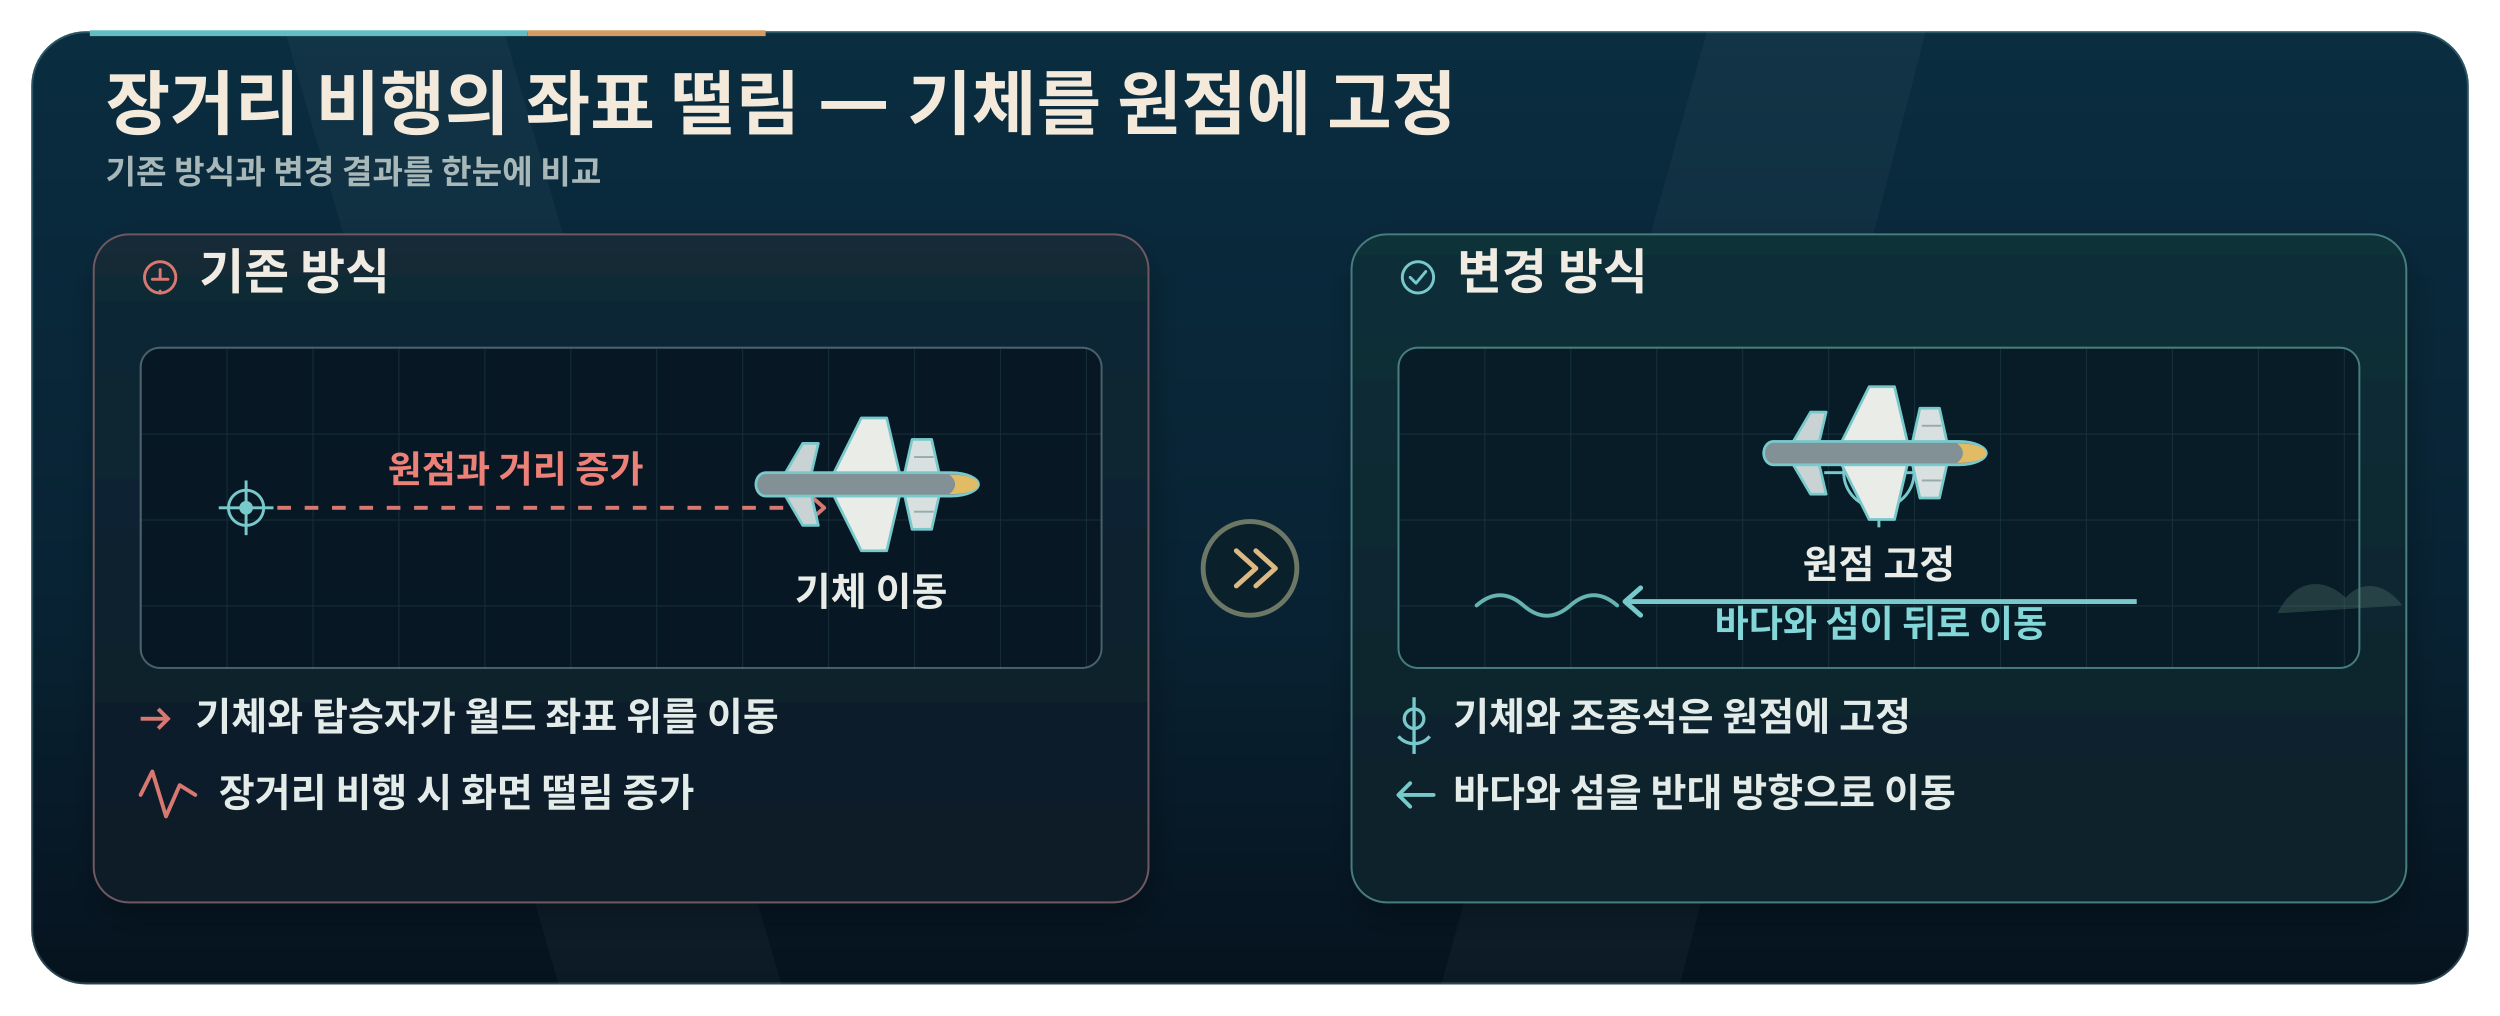
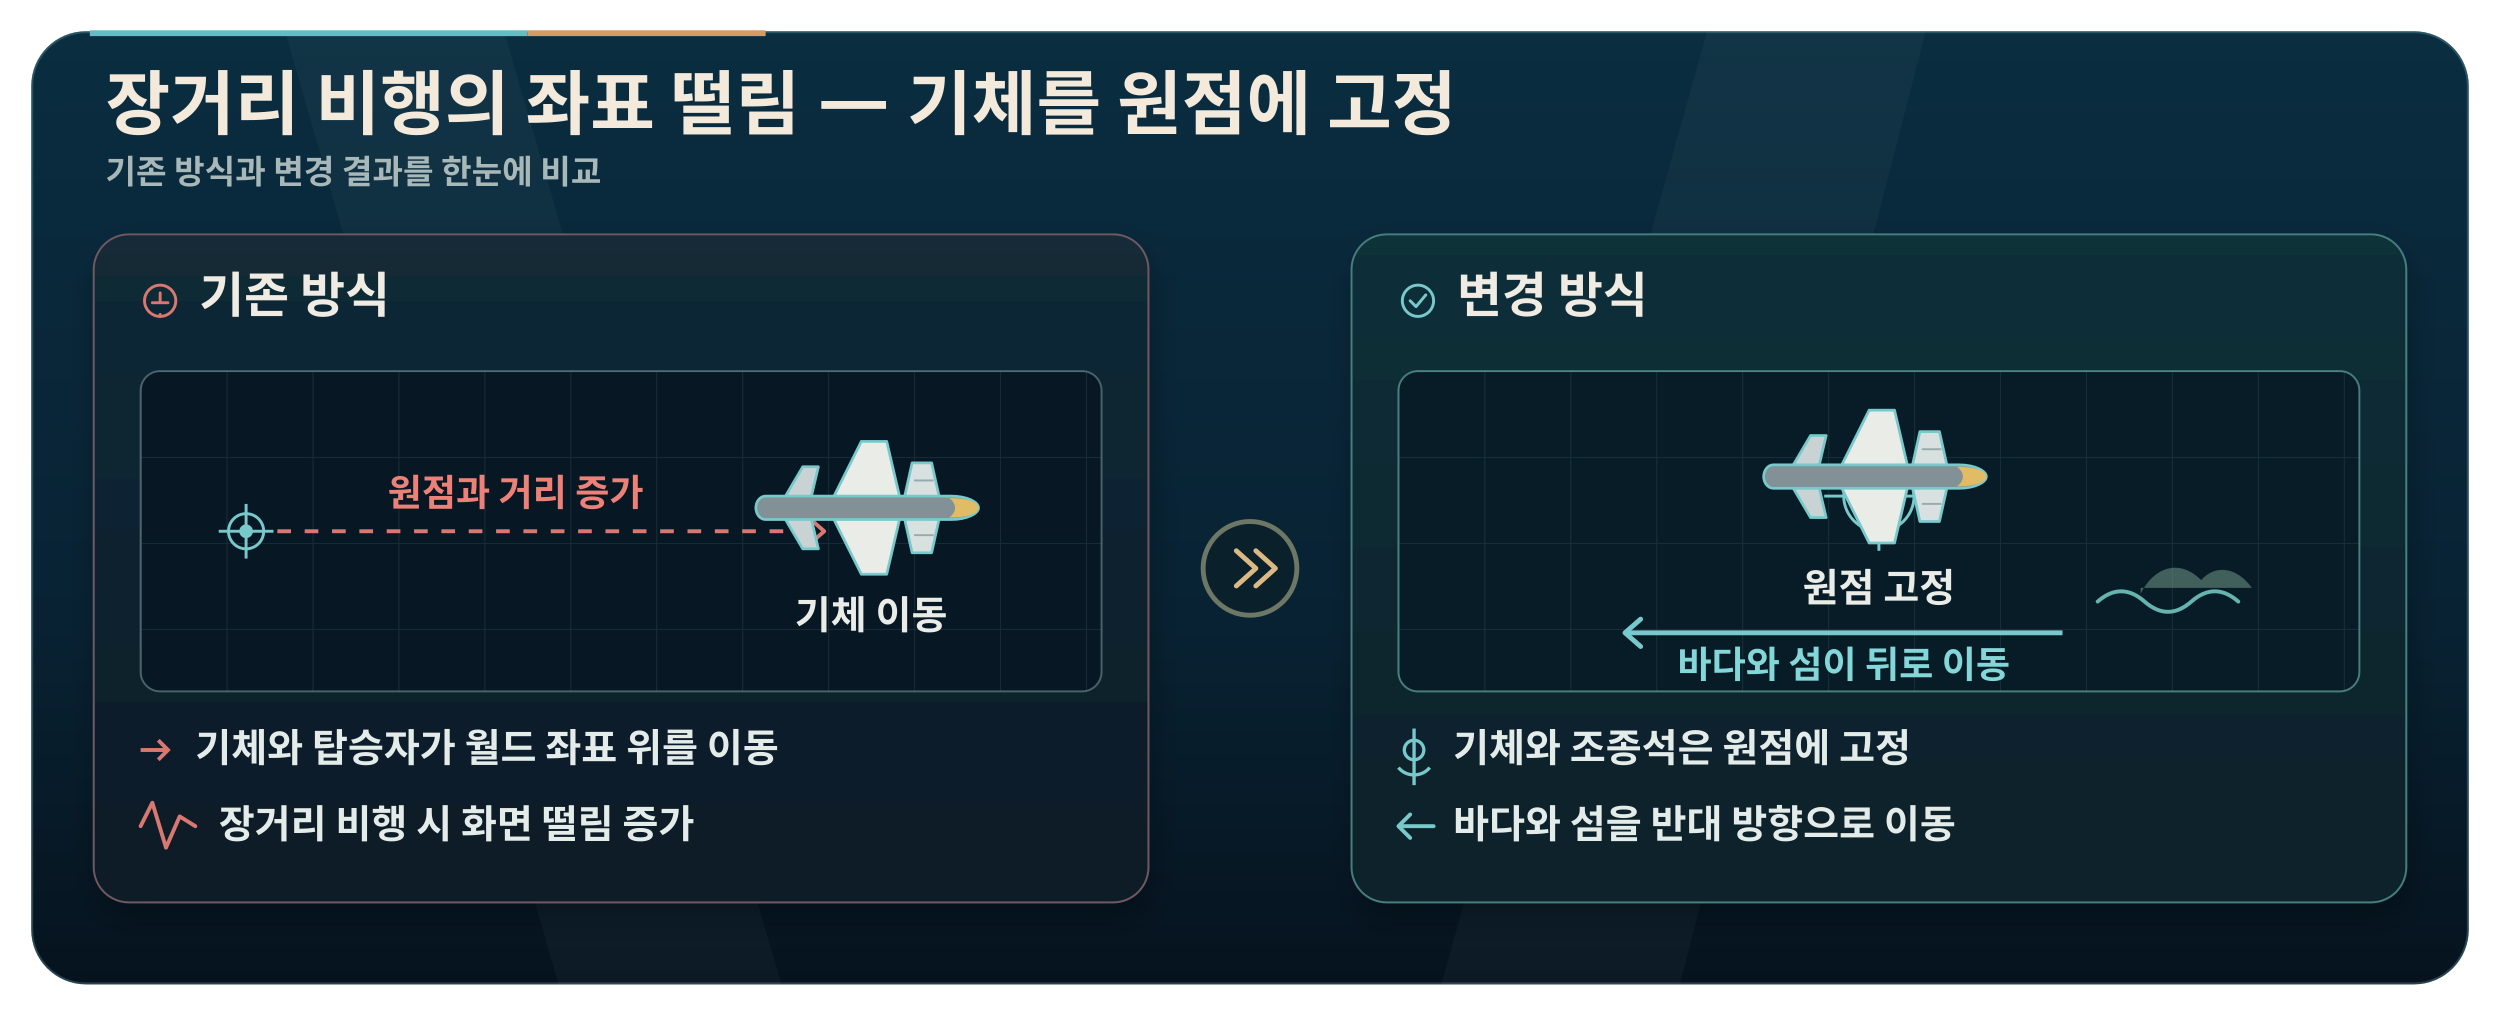
<svg xmlns="http://www.w3.org/2000/svg" width="1280" height="520" viewBox="0 0 1280 520" role="img" aria-labelledby="title desc">
  <defs>
    <linearGradient id="background" x1="0" y1="0" x2="0" y2="1">
      <stop stop-color="#0a2d40" />
      <stop offset=".62" stop-color="#082233" />
      <stop offset="1" stop-color="#06131e" />
    </linearGradient>
    <linearGradient id="beforeCard" x1="0" y1="0" x2="0" y2="1">
      <stop stop-color="#122a37" />
      <stop offset="1" stop-color="#0a1b26" />
    </linearGradient>
    <linearGradient id="afterCard" x1="0" y1="0" x2="0" y2="1">
      <stop stop-color="#0c3039" />
      <stop offset="1" stop-color="#082029" />
    </linearGradient>
    <pattern id="grid" width="44" height="44" patternUnits="userSpaceOnUse">
      <path d="M44 0H0V44" fill="none" stroke="#8fd4d7" stroke-opacity=".11" />
    </pattern>
    <filter id="shadow" x="-15%" y="-15%" width="130%" height="140%">
      <feDropShadow dy="7" stdDeviation="8" flood-color="#000" flood-opacity=".26" />
    </filter>
    <style>
      text{font-family:Pretendard,"Noto Sans KR","Segoe UI",sans-serif}
      .title{fill:#f4eadb;font-size:36px;font-weight:700}.sub{fill:#a8b8b9;font-size:17px;font-weight:600}
      .cardTitle{fill:#f0ece3;font-size:25px;font-weight:700}.label{fill:#e9ece7;font-size:20px;font-weight:650}
      .muted{fill:#aebbbc;font-size:18px;font-weight:550}.danger{fill:#ed8178;font-size:19px;font-weight:650}
      .accent{fill:#83d7d9;font-size:19px;font-weight:650}.fact{fill:#e4ecea;font-size:20px;font-weight:600}
    </style>
    <g id="ekranoplanTop" stroke="#78c9cc" stroke-width="1.4" stroke-linejoin="round">
      <path d="M-45-4L-35-21H-27L-31-4-20-3V3L-31 4-27 21H-35L-45 4Z" fill="#c9d3d4" />
      <path d="M-20-4L-5-34H8L15-4 25-3V3L15 4 8 34H-5L-20 4Z" fill="#e9ece7" />
      <path d="M17-5L21-23H31L35-5V5L31 23H21L17 5Z" fill="#d9e1e0" />
      <path d="M22-14H32M20-5H35M20 5H35M22 14H32" fill="none" stroke="#81989b" stroke-width="1" opacity=".75" />
      <path d="M-54-6H41C49-6 55-3 55 0S49 6 41 6H-54C-57 6-59 3-59 0S-57-6-54-6Z" fill="#829196" />
      <path d="M40-5C49-5 55-3 55 0S49 5 40 5C44 2 44-2 40-5Z" fill="#e2bb65" stroke="none" />
    </g>
  </defs>
  <rect x="16" y="16" width="1248" height="488" rx="28" fill="url(#background)" />
  <path d="M146 16h112l142 488H286zM874 16h112l-126 488H738z" fill="#d1f7f4" fill-opacity=".035" />
  <rect x="16.5" y="16.5" width="1247" height="487" rx="27.5" fill="none" stroke="#73aeb9" stroke-opacity=".31" />
  <path d="M46 17H270" stroke="#63bdc3" stroke-width="3" />
  <path d="M270 17H392" stroke="#d59b63" stroke-width="3" />
  <text x="54" y="66" class="title">장거리 비행의 좌표 떨림 — 기체를 원점에 고정</text>
  <text x="54" y="94" class="sub">기존 방식과 변경 결과를 한눈에 비교</text>
  <g filter="url(#shadow)">
    <rect x="48" y="120" width="540" height="342" rx="18" fill="url(#beforeCard)" stroke="#6f5960" />
    <rect x="692" y="120" width="540" height="342" rx="18" fill="url(#afterCard)" stroke="#467d7c" />
  </g>
-   <g transform="translate(72 148)">
+   <g transform="translate(72 160)">
    <circle cx="10" cy="-6" r="8" fill="none" stroke="#d97871" stroke-width="1.5" />
    <path d="M10-10v5M10 1v1M6-5h8" fill="none" stroke="#d97871" stroke-width="1.5" stroke-linecap="round" />
    <text x="30" y="0" class="cardTitle">기존 방식</text>
  </g>
-   <g transform="translate(716 148)">
+   <g transform="translate(716 160)">
    <circle cx="10" cy="-6" r="8" fill="none" stroke="#78c9cc" stroke-width="1.5" />
    <path d="M6-6l3 3 5-6" fill="none" stroke="#78c9cc" stroke-width="1.5" stroke-linecap="round" stroke-linejoin="round" />
    <text x="30" y="0" class="cardTitle">변경 방식</text>
  </g>
-   <g transform="translate(72 178)">
+   <g transform="translate(72 190)">
    <rect width="492" height="164" rx="10" fill="#071824" stroke="#49616b" />
    <rect width="492" height="164" rx="10" fill="url(#grid)" />
    <g transform="translate(54 82)" fill="none" stroke="#78c9cc" stroke-width="1.5">
      <circle r="9" />
      <path d="M-14 0h28M0-14v28" />
    </g>
    <circle cx="54" cy="82" r="3.5" fill="#78c9cc" />
    <path d="M70 82H350" fill="none" stroke="#d97871" stroke-width="2" stroke-dasharray="7 7" />
    <path d="M342 75l8 7-8 7" fill="none" stroke="#d97871" stroke-width="2" stroke-linecap="round" stroke-linejoin="round" />
    <text x="192" y="69" class="danger" text-anchor="middle">원점과 거리 증가</text>
    <g transform="translate(374 70)">
      <use href="#ekranoplanTop" />
      <text x="0" y="62" class="label" text-anchor="middle">기체 이동</text>
    </g>
  </g>
-   <g transform="translate(72 368)">
+   <g transform="translate(72 384)">
    <path d="M0 0h14" stroke="#d97871" stroke-width="2" />
    <path d="M9-5l5 5-5 5" fill="none" stroke="#d97871" stroke-width="2" />
    <text x="28" y="6" class="fact">기체와 탑승자가 월드 좌표 위를 이동</text>
    <path d="M0 39l6-12 7 23 7-16 8 5" fill="none" stroke="#d97871" stroke-width="2" stroke-linecap="round" stroke-linejoin="round" />
    <text x="40" y="45" class="fact">장거리 비행 시 화면 떨림 증가</text>
  </g>
-   <g transform="translate(716 178)">
+   <g transform="translate(716 190)">
    <rect width="492" height="164" rx="10" fill="#071c26" stroke="#467d7c" />
    <rect width="492" height="164" rx="10" fill="url(#grid)" />
    <g transform="translate(246 64)" fill="none" stroke="#78c9cc" stroke-width="1.5">
      <circle r="18" />
      <path d="M-28 0h56M0-28v56" />
    </g>
    <circle cx="246" cy="64" r="4" fill="#dcb982" />
    <g transform="translate(246 54)">
      <use href="#ekranoplanTop" />
      <text x="0" y="64" class="label" text-anchor="middle">원점 고정</text>
    </g>
-     <g transform="translate(40 132)" fill="none" stroke="#67b3b0" stroke-width="2" stroke-linecap="round">
-       <path d="M0 0c8-7 16-7 24 0s16 7 24 0 16-7 24 0" />
-       <path d="M410 4c8-16 22-20 35-8 8-9 20-8 29 4z" fill="#577b72" fill-opacity=".34" stroke="none" />
+     <g transform="translate(358 98)" fill="none" stroke="#67b3b0" stroke-width="2" stroke-linecap="round">
+       <path d="M0 20c8-7 16-7 24 0s16 7 24 0 16-7 24 0" />
+       <path d="M22 16c7-14 20-18 31-7 7-8 18-7 26 4H22Z" fill="#6d9181" fill-opacity=".58" stroke="none" />
    </g>
-     <path d="M378 130H116" fill="none" stroke="#78c9cc" stroke-width="2.5" />
-     <path d="M124 123l-8 7 8 7" fill="none" stroke="#78c9cc" stroke-width="2.5" stroke-linecap="round" stroke-linejoin="round" />
-     <text x="247" y="148" class="accent" text-anchor="middle">바다와 섬이 뒤로 이동</text>
+     <path d="M340 134H116" fill="none" stroke="#78c9cc" stroke-width="2.5" />
+     <path d="M124 127l-8 7 8 7" fill="none" stroke="#78c9cc" stroke-width="2.5" stroke-linecap="round" stroke-linejoin="round" />
+     <text x="228" y="157" class="accent" text-anchor="middle">바다와 섬이 뒤로 이동</text>
  </g>
-   <g transform="translate(716 368)">
+   <g transform="translate(716 384)">
    <g fill="none" stroke="#78c9cc" stroke-width="1.7">
      <circle cx="8" cy="0" r="5" />
      <path d="M8-11v29M0 9c4 5 12 5 16 0" />
    </g>
    <text x="28" y="6" class="fact">기체와 조종석은 원점에 고정</text>
    <path d="M18 39H0M6 33l-6 6 6 6" fill="none" stroke="#78c9cc" stroke-width="2" stroke-linecap="round" stroke-linejoin="round" />
    <text x="28" y="45" class="fact">바다와 섬을 반대 방향으로 이동</text>
  </g>
  <g transform="translate(640 291)" fill="none" stroke="#dcb982" stroke-width="2.5" stroke-linecap="round" stroke-linejoin="round">
    <circle r="24" fill="#0a202a" stroke="#6d7765" />
    <path d="M-7-9l10 9-10 9M3-9l10 9-10 9" />
  </g>
</svg>
